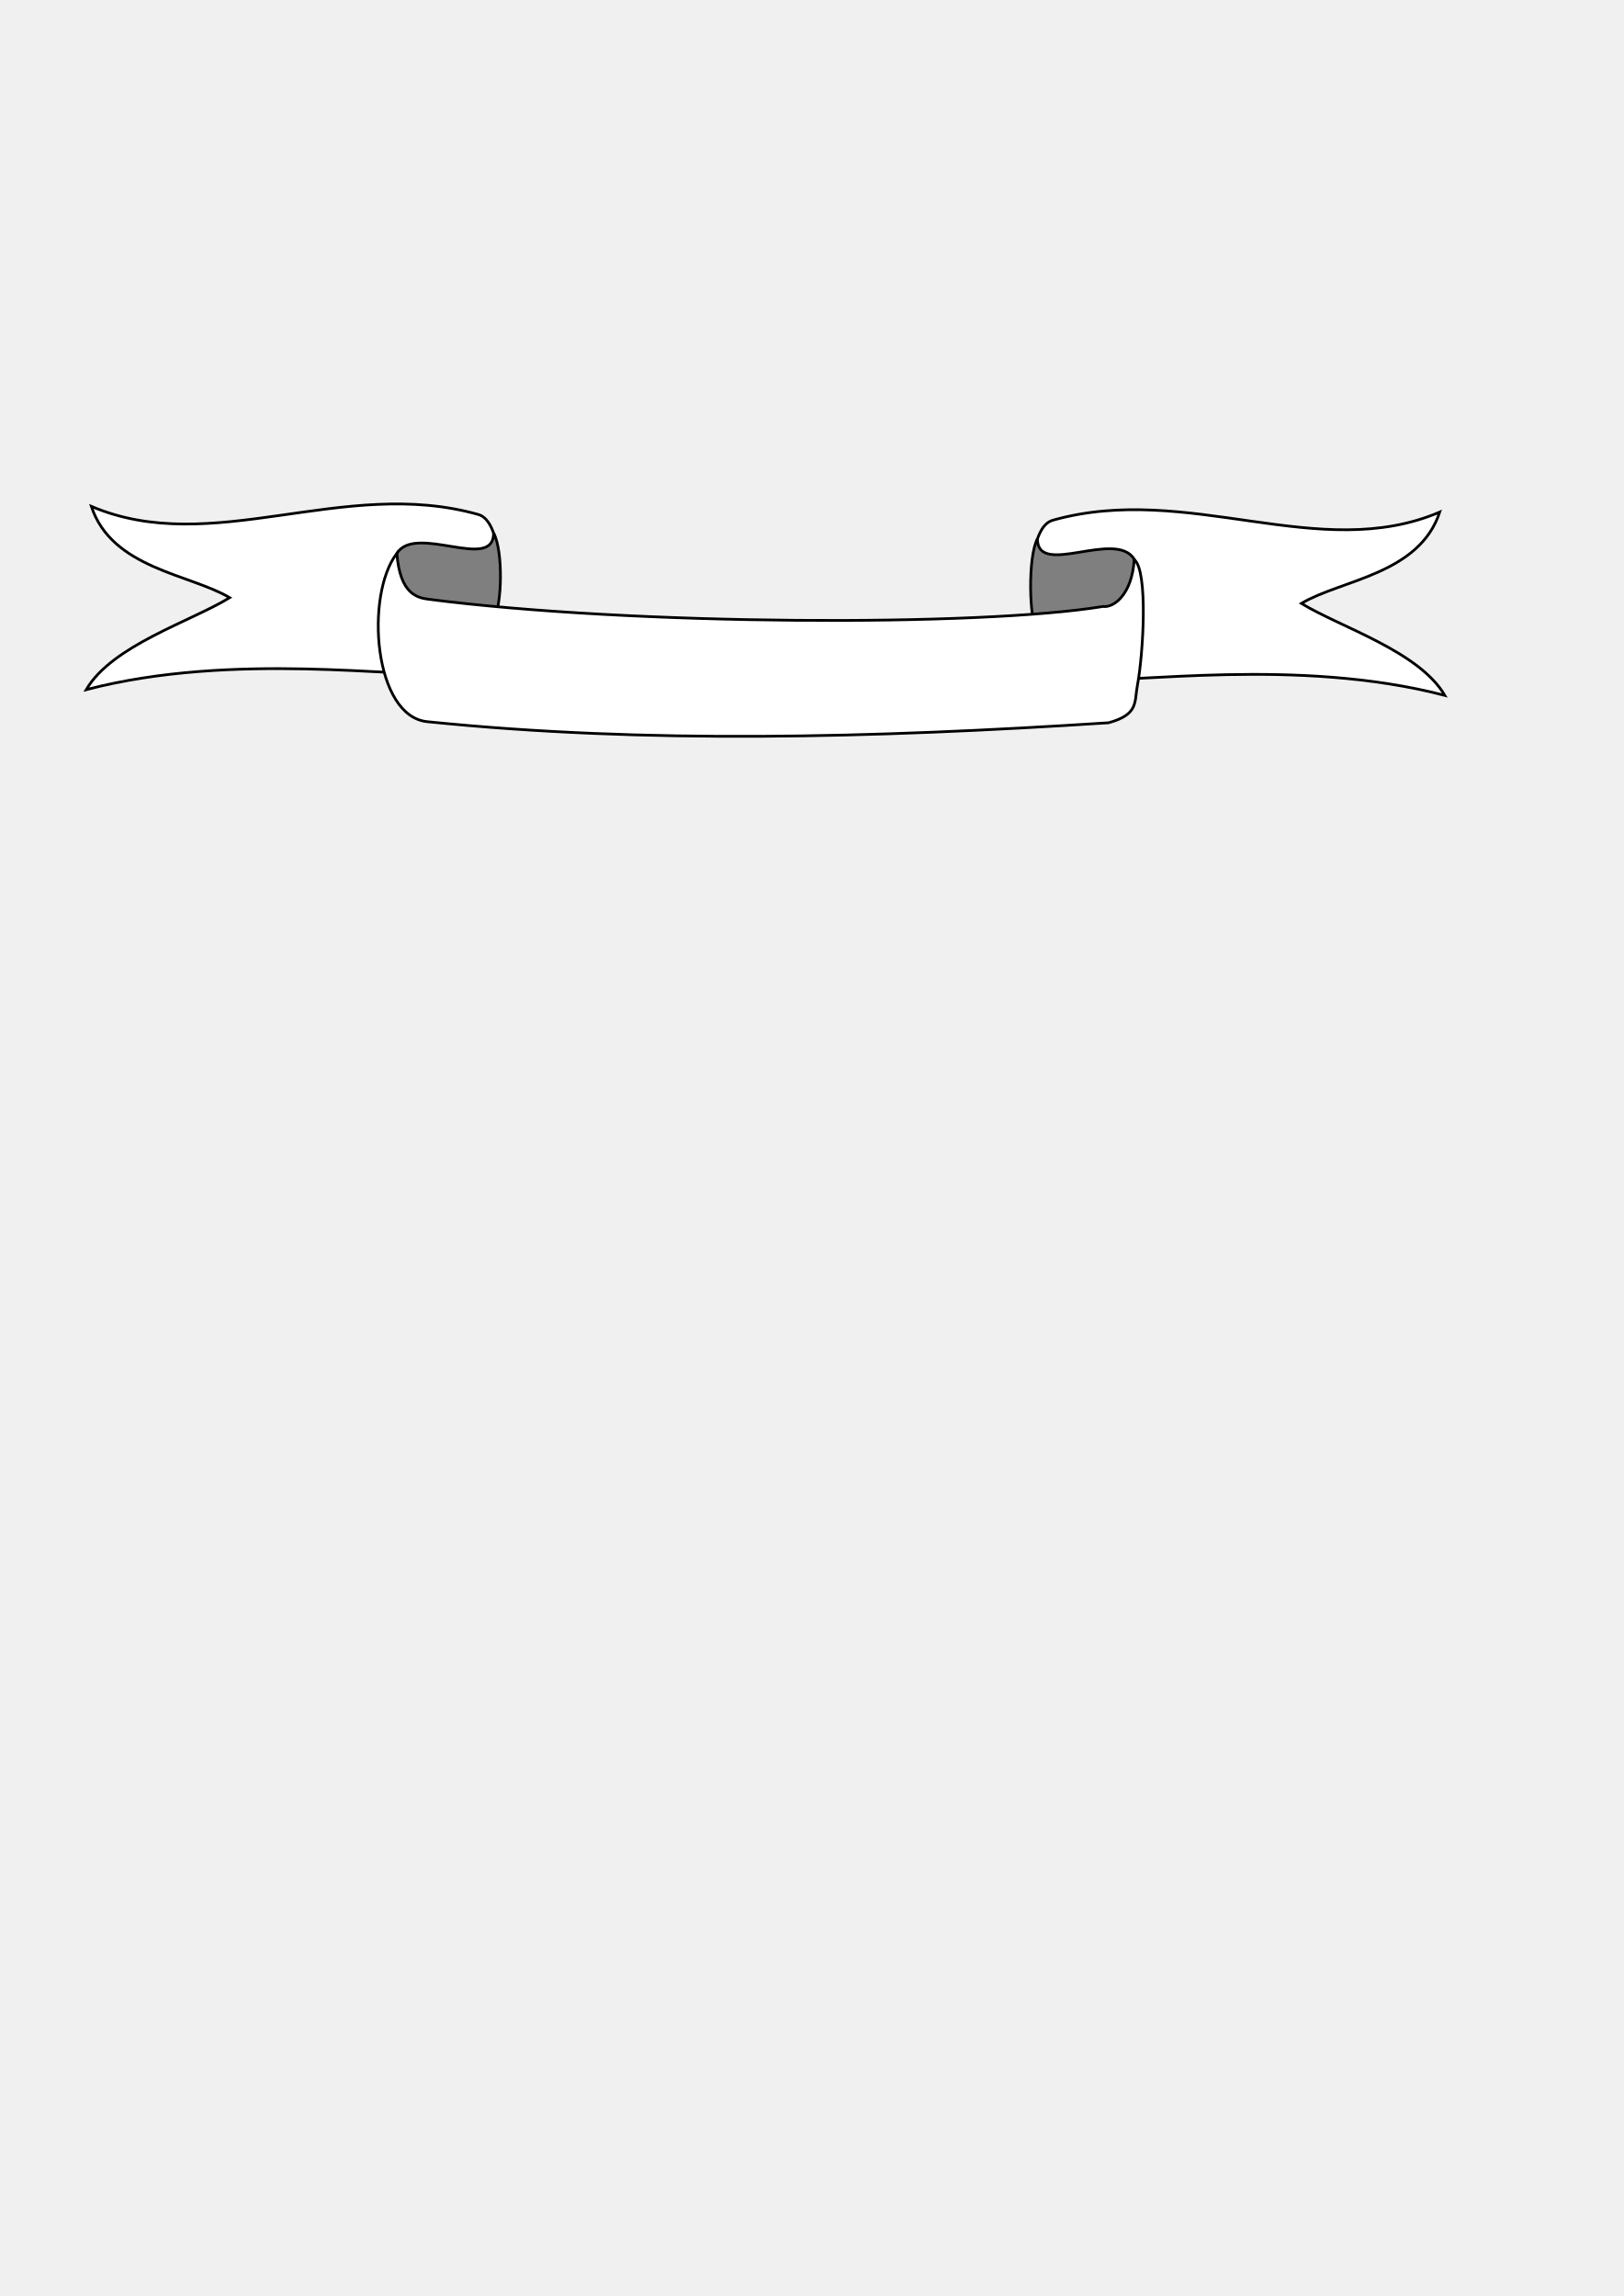
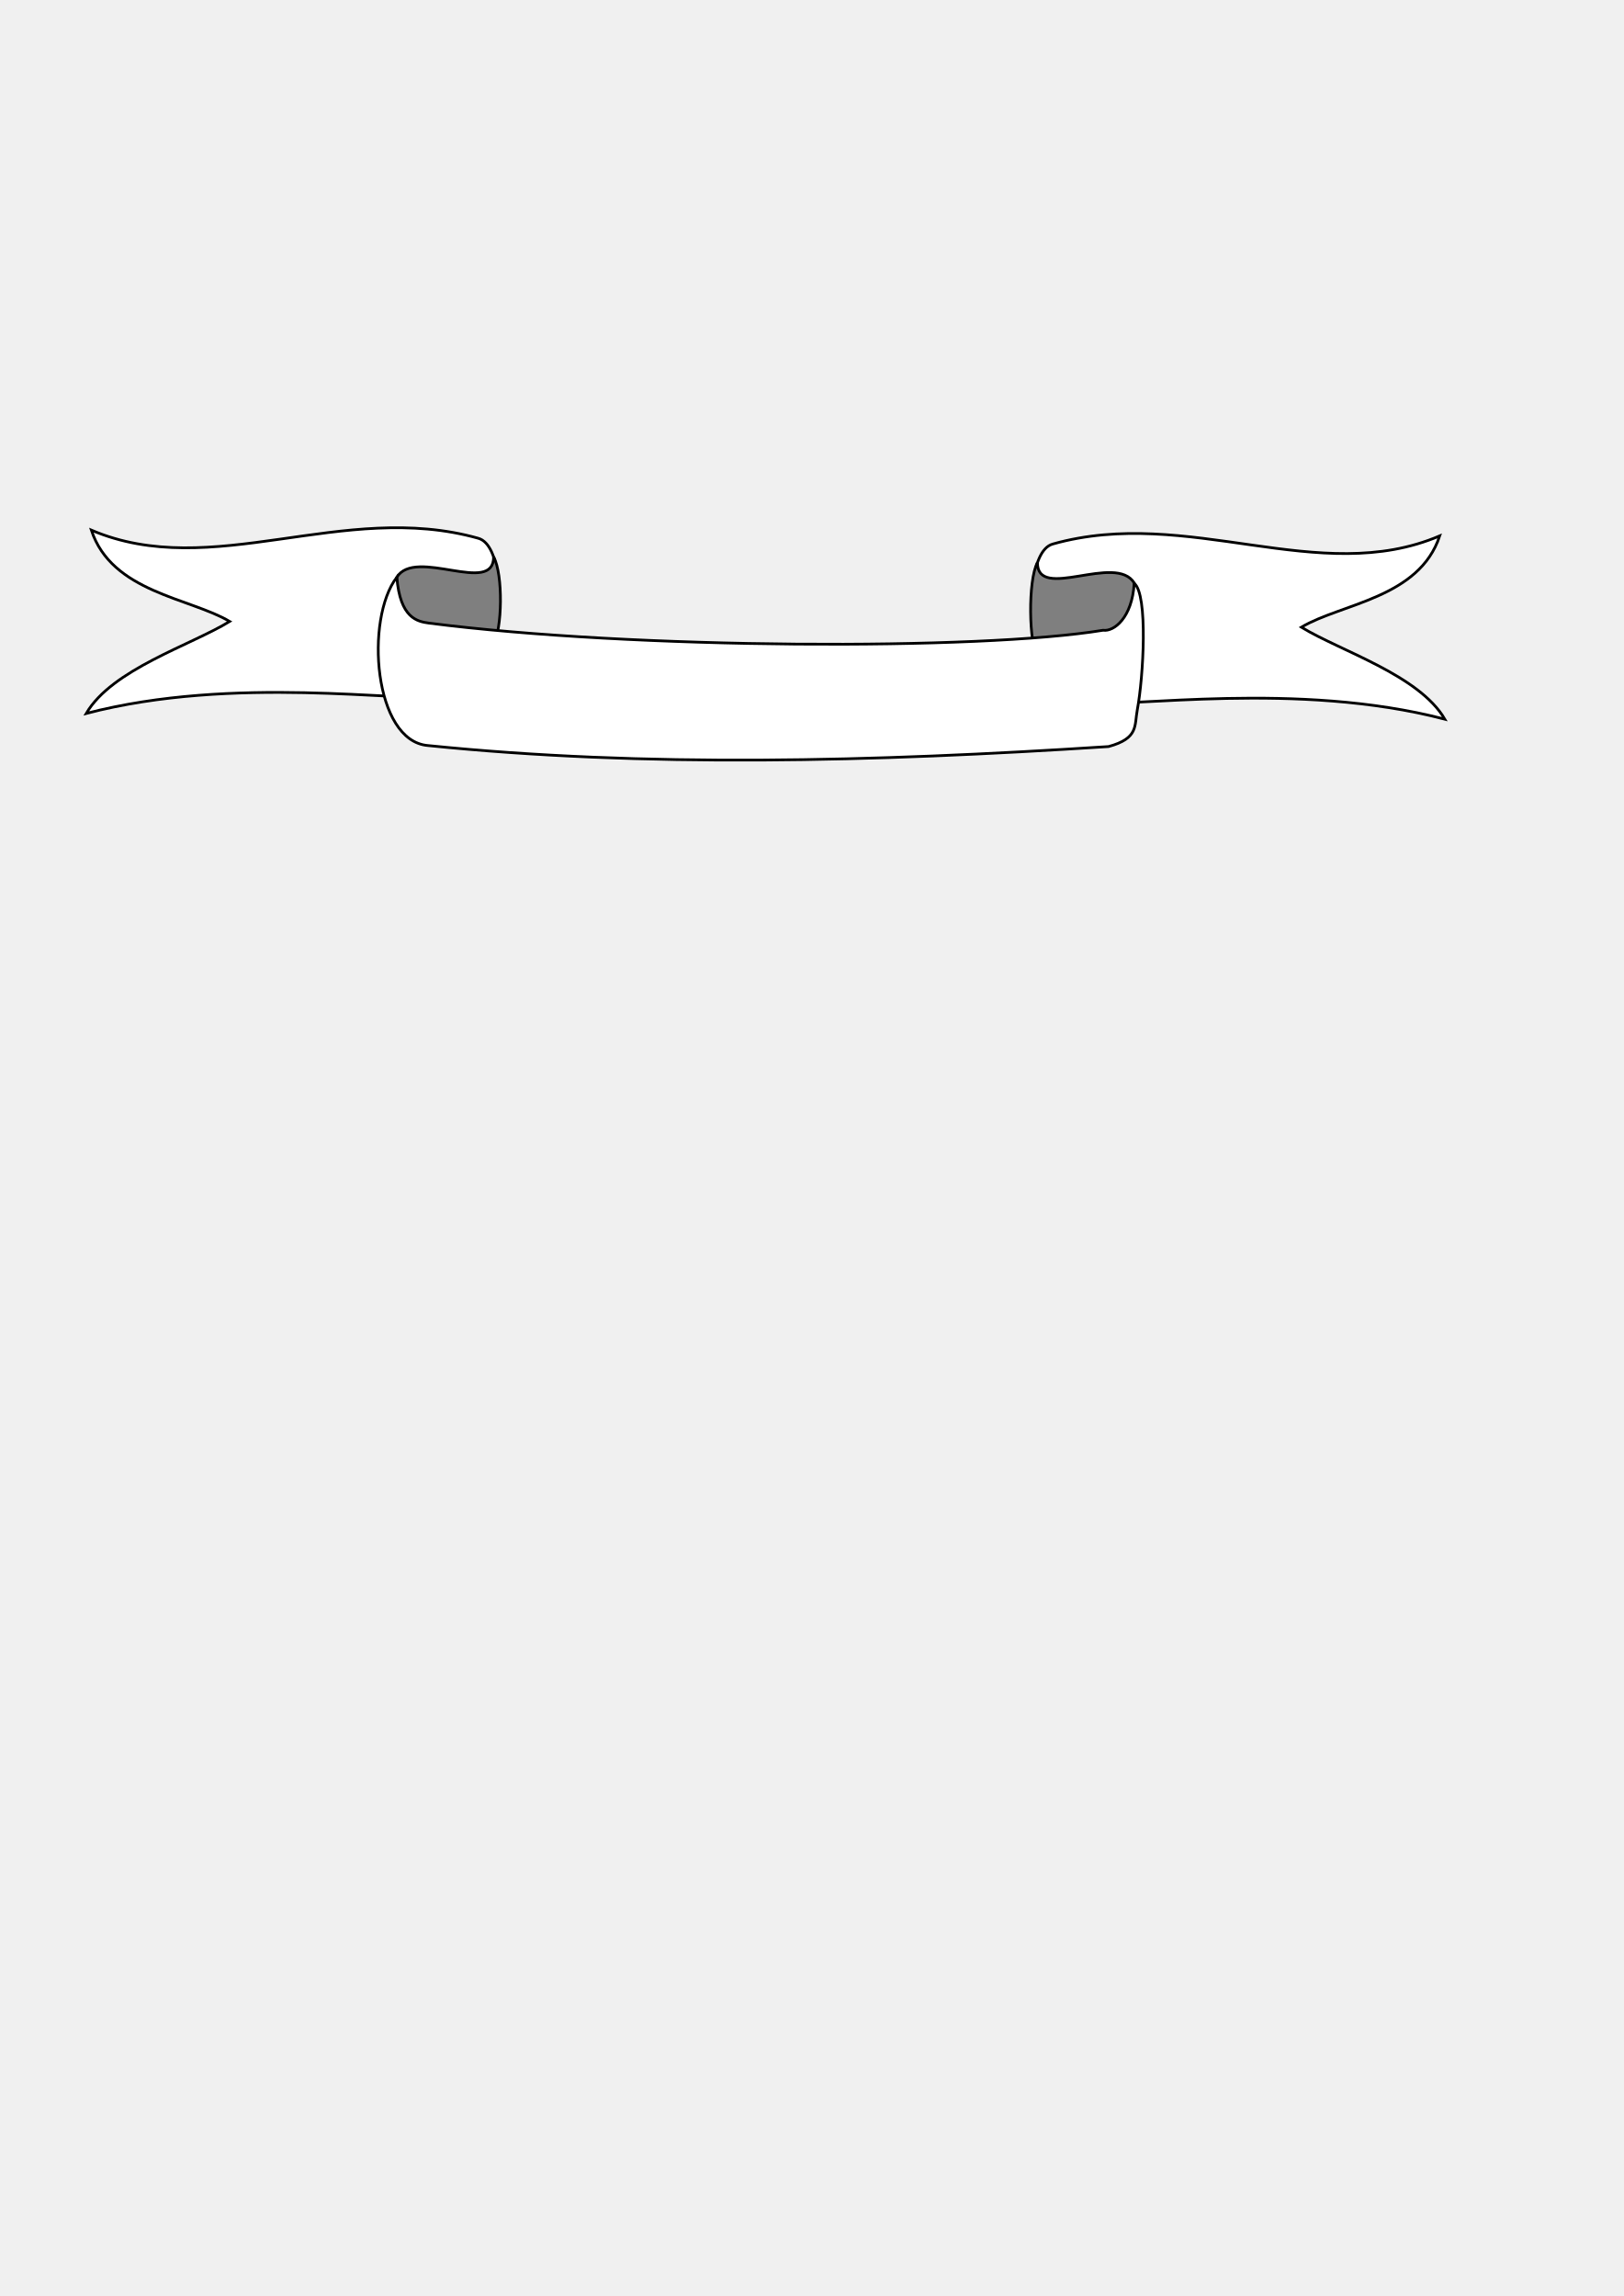
<svg xmlns="http://www.w3.org/2000/svg" id="svg672" width="210mm" height="297mm">
  <defs id="defs674" />
-   <g id="g716">
+   <g id="g716" transform="translate(0,11.62831)">
    <path style="font-size:12;fill:#ffffff;fill-rule:evenodd;stroke:#000000;stroke-width:1pt;" d="M 514.666 285.823 C 580.809 267.213 644.68 307.092 703.77 281.851 C 693.712 312.328 655.648 314.903 636.133 326.506 C 655.231 338.178 693.57 349.823 706.265 371.475 C 634.067 352.636 552.542 365.957 530.39 363.425 L 506.022 327.349 C 503.174 319.753 503.208 288.949 514.666 285.823 z " id="path685" transform="translate(0,-31.48981)" />
    <path style="font-size:12;fill:#7f7f7f;fill-rule:evenodd;stroke:#000000;stroke-width:1pt;" d="M 554.509 304.986 C 545.453 290.01 506.961 314.09 507.131 294.878 C 502.392 303.596 502.882 335.191 507.302 341.035 C 512.576 341.29 535.248 328.504 540.523 328.759 C 551.053 327.257 557.231 318.607 554.509 304.986 z " id="path677" transform="translate(0,-31.48981)" />
    <path style="font-size:12;fill:#ffffff;fill-rule:evenodd;stroke:#000000;stroke-width:1pt;" d="M 233.747 283.011 C 167.604 264.401 103.733 304.28 44.643 279.04 C 54.7 309.516 92.765 312.091 112.28 323.695 C 93.182 335.366 54.843 347.012 42.148 368.664 C 114.346 349.825 195.871 363.145 218.023 360.614 L 242.391 324.537 C 245.239 316.942 245.205 286.137 233.747 283.011 z " id="path686" transform="translate(0,-31.48981)" />
    <path style="font-size:12;fill:#7f7f7f;fill-rule:evenodd;stroke:#000000;stroke-width:1pt;" d="M 193.904 302.174 C 202.96 287.198 241.452 311.278 241.282 292.066 C 246.021 300.784 245.531 327.608 241.111 335.042 C 235.837 335.297 213.165 325.692 207.89 325.947 C 197.36 324.445 191.182 315.795 193.904 302.174 z " id="path687" transform="translate(0,-31.48981)" />
    <path style="font-size:12;fill:#ffffff;fill-rule:evenodd;stroke:#000000;stroke-width:1pt;" d="M 193.982 302.042 C 195.551 322.158 204.058 323.726 209.597 324.485 C 309.03 337.316 479.151 337.897 539.2 327.993 C 544.559 328.751 553.41 321.887 554.426 305.058 C 561.265 310.432 558.927 350.934 555.956 366.751 C 554.456 374.736 556.661 380.809 541.894 384.855 C 425.866 392.375 315.373 395.133 209.237 384.364 C 182.635 382.257 178.284 322.448 193.982 302.042 z " id="path675" transform="translate(0,-31.48981)" />
  </g>
</svg>
